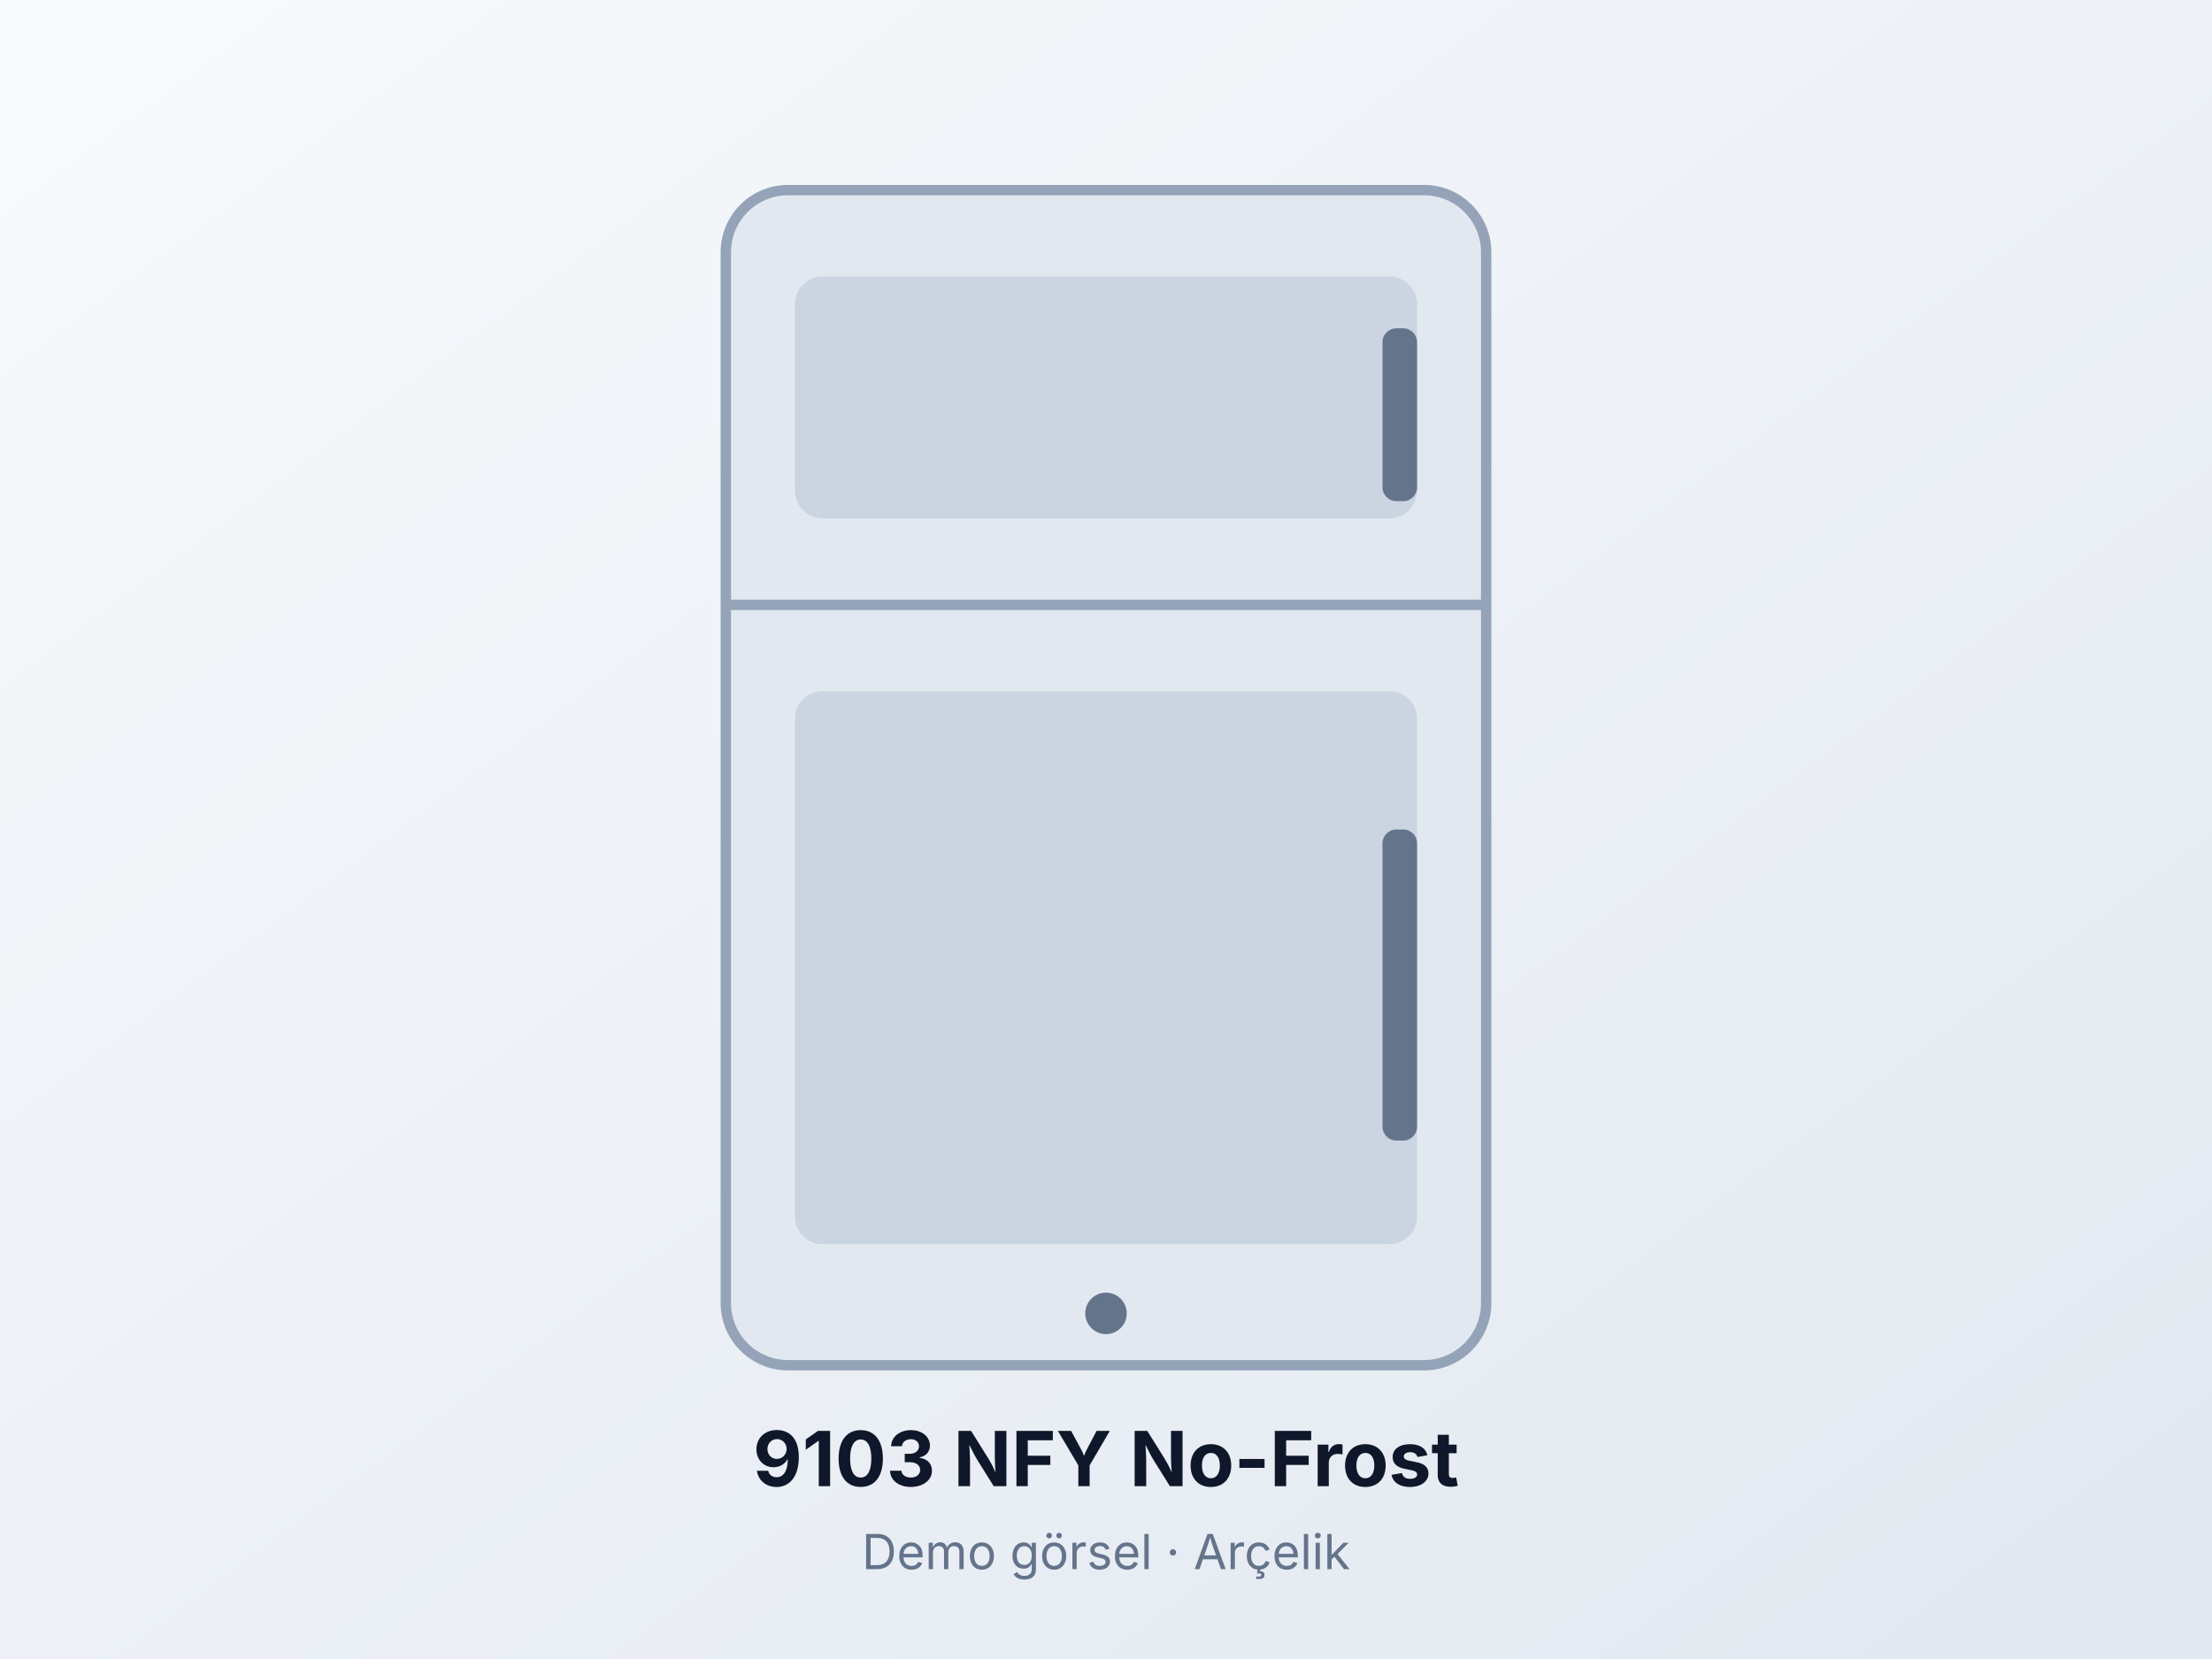
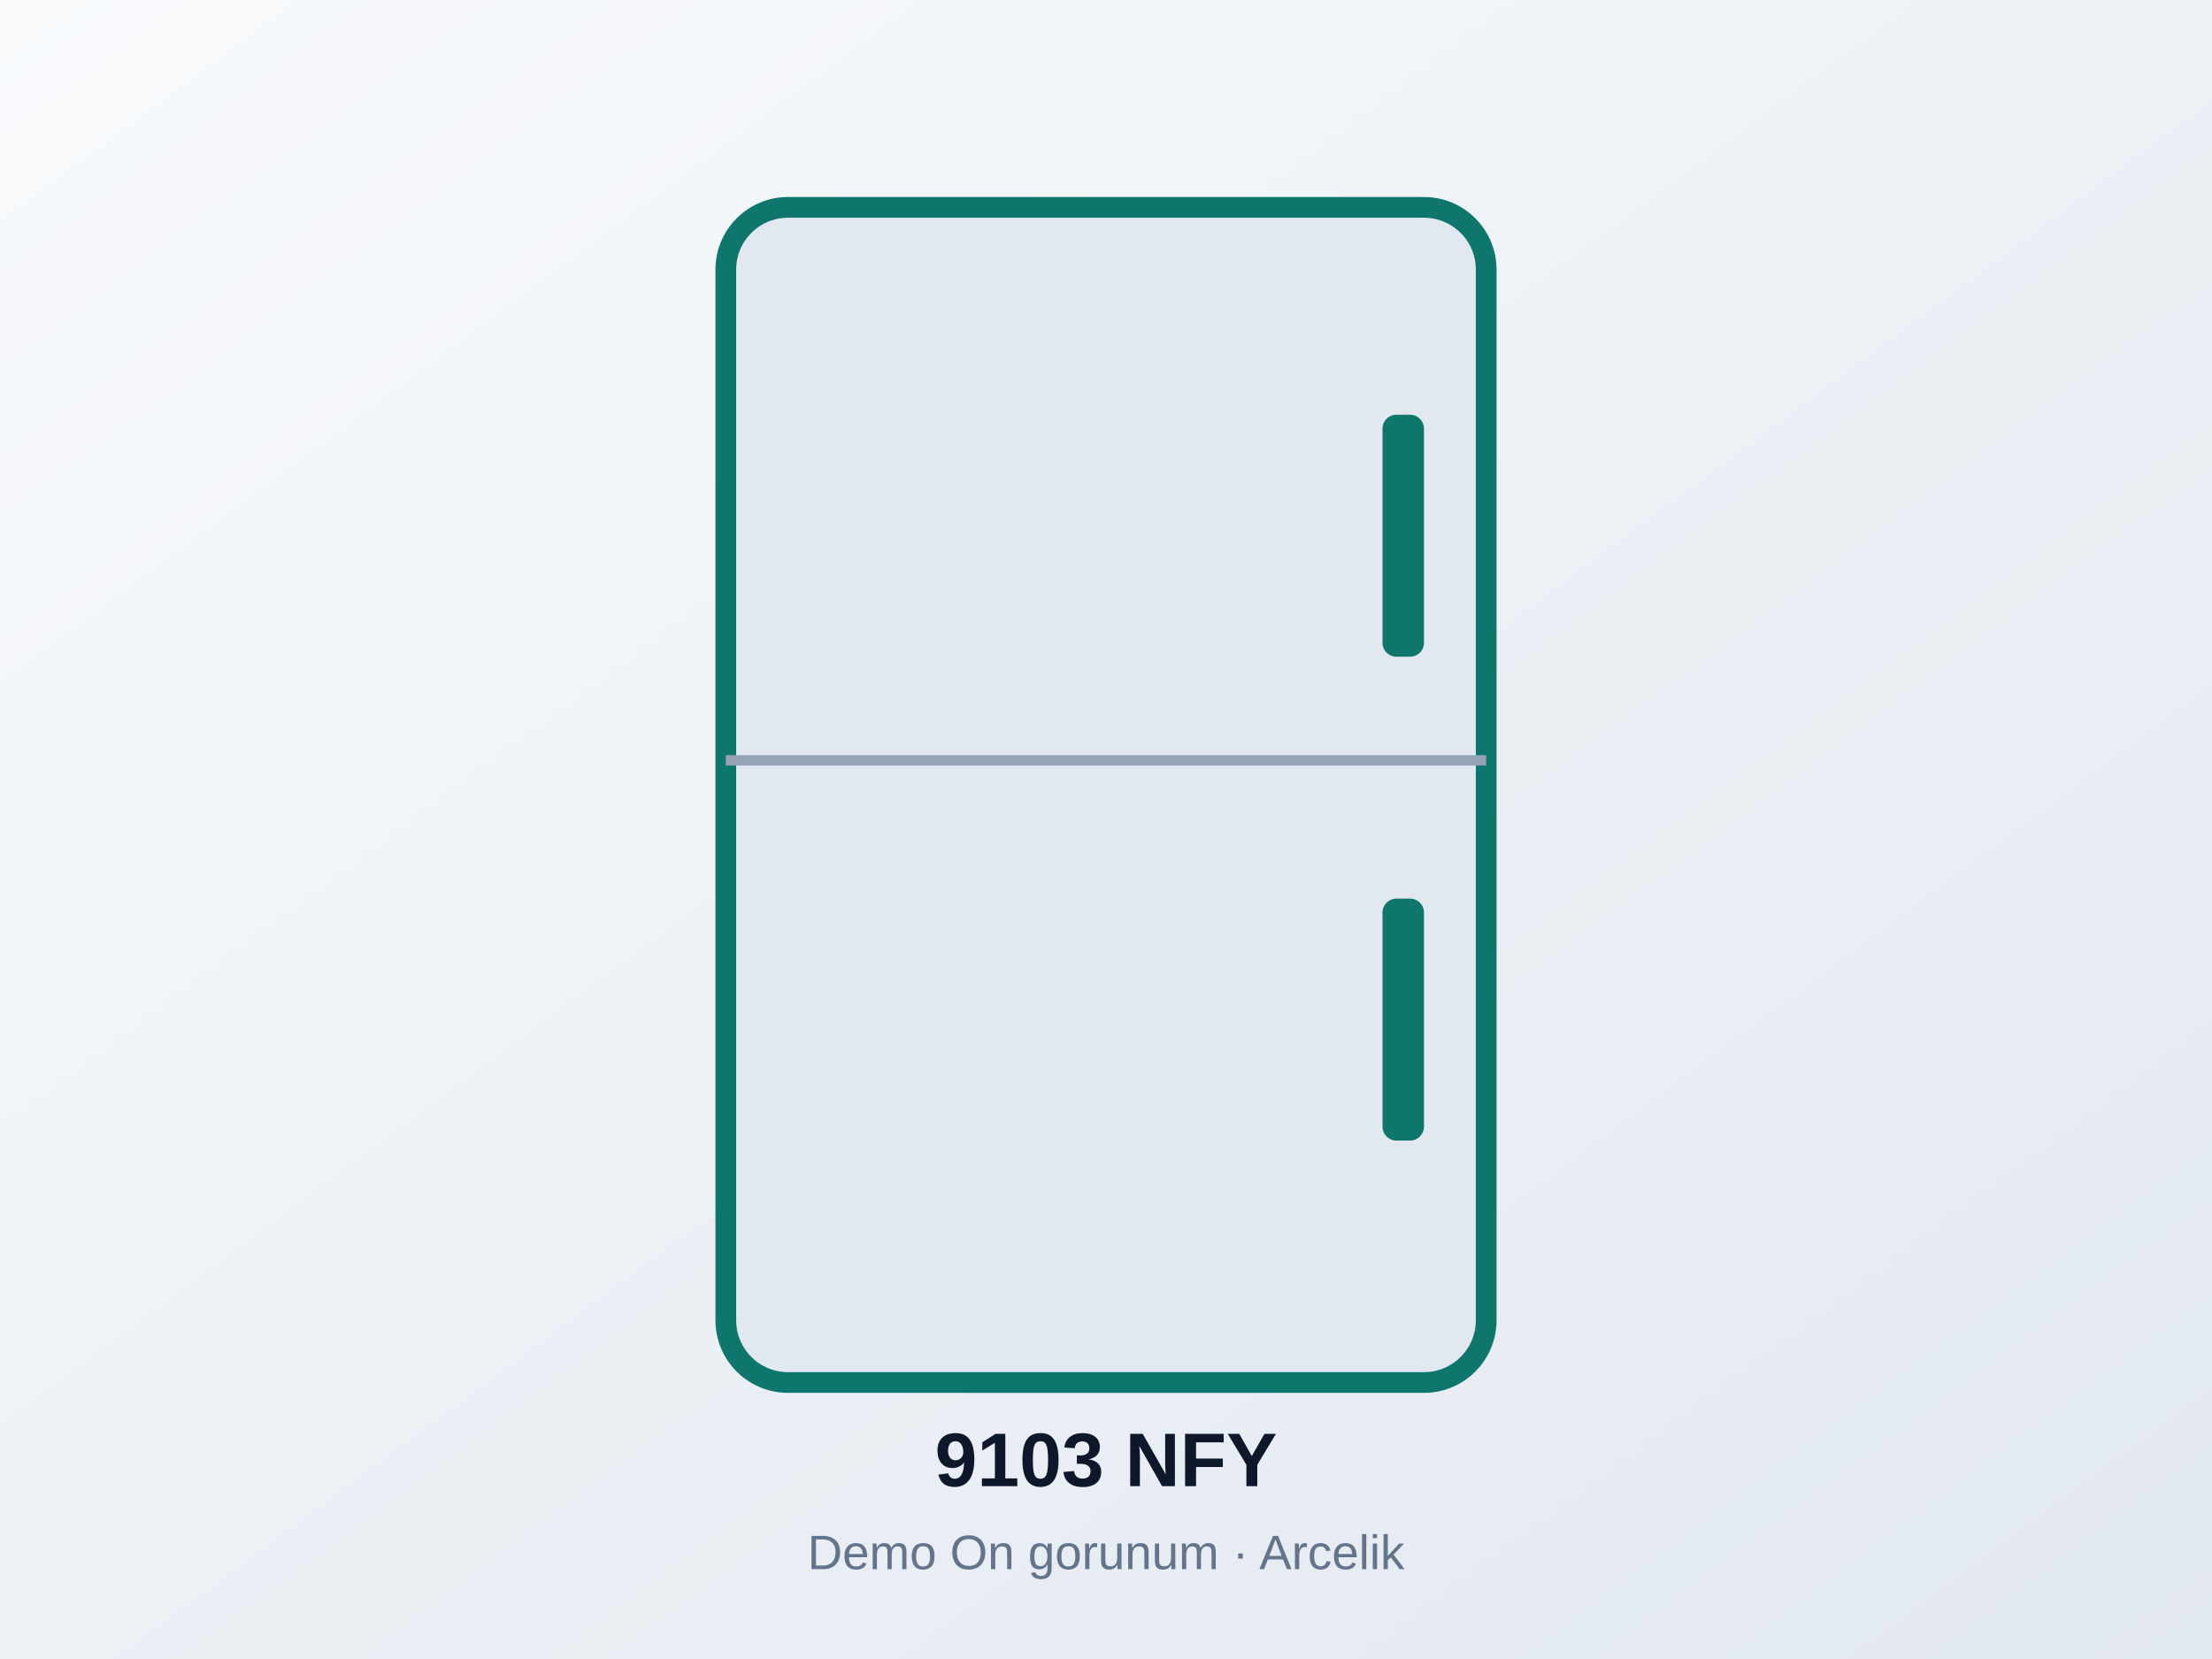
- <svg xmlns="http://www.w3.org/2000/svg" width="640" height="480" viewBox="0 0 640 480" role="img" aria-label="Arçelik buzdolab1 demo">
+ <svg xmlns="http://www.w3.org/2000/svg" width="640" height="480" viewBox="0 0 640 480" role="img" aria-label="9103 NFY Kapak">
  <defs>
    <linearGradient id="bg" x1="0" y1="0" x2="1" y2="1">
      <stop offset="0%" stop-color="#f8fafc" />
      <stop offset="100%" stop-color="#e2e8f0" />
    </linearGradient>
  </defs>
  <rect width="640" height="480" fill="url(#bg)" />
-   <rect x="210" y="55" width="220" height="340" rx="18" fill="#e2e8f0" stroke="#94a3b8" stroke-width="3" />
-   <line x1="210" y1="175" x2="430" y2="175" stroke="#94a3b8" stroke-width="3" />
-   <rect x="230" y="80" width="180" height="70" rx="8" fill="#cbd5e1" />
-   <rect x="230" y="200" width="180" height="160" rx="8" fill="#cbd5e1" />
-   <rect x="400" y="95" width="10" height="50" rx="4" fill="#64748b" />
-   <rect x="400" y="240" width="10" height="90" rx="4" fill="#64748b" />
-   <circle cx="320" cy="380" r="6" fill="#64748b" />
-   <text x="320" y="430" text-anchor="middle" font-family="Inter, Arial, sans-serif" font-size="22" font-weight="700" fill="#0f172a">9103 NFY No-Frost</text>
-   <text x="320" y="454" text-anchor="middle" font-family="Inter, Arial, sans-serif" font-size="14" fill="#64748b">Demo görsel · Arçelik</text>
+   <rect x="210" y="60" width="220" height="340" rx="18" fill="#e2e8f0" stroke="#0f766e" stroke-width="6" />
+   <line x1="210" y1="220" x2="430" y2="220" stroke="#94a3b8" stroke-width="3" />
+   <rect x="400" y="120" width="12" height="70" rx="4" fill="#0f766e" />
+   <rect x="400" y="260" width="12" height="70" rx="4" fill="#0f766e" />
+   <text x="320" y="430" text-anchor="middle" font-family="Arial, Helvetica, sans-serif" font-size="22" font-weight="700" fill="#0f172a">9103 NFY</text>
+   <text x="320" y="454" text-anchor="middle" font-family="Arial, Helvetica, sans-serif" font-size="14" fill="#64748b">Demo On gorunum · Arcelik</text>
</svg>
